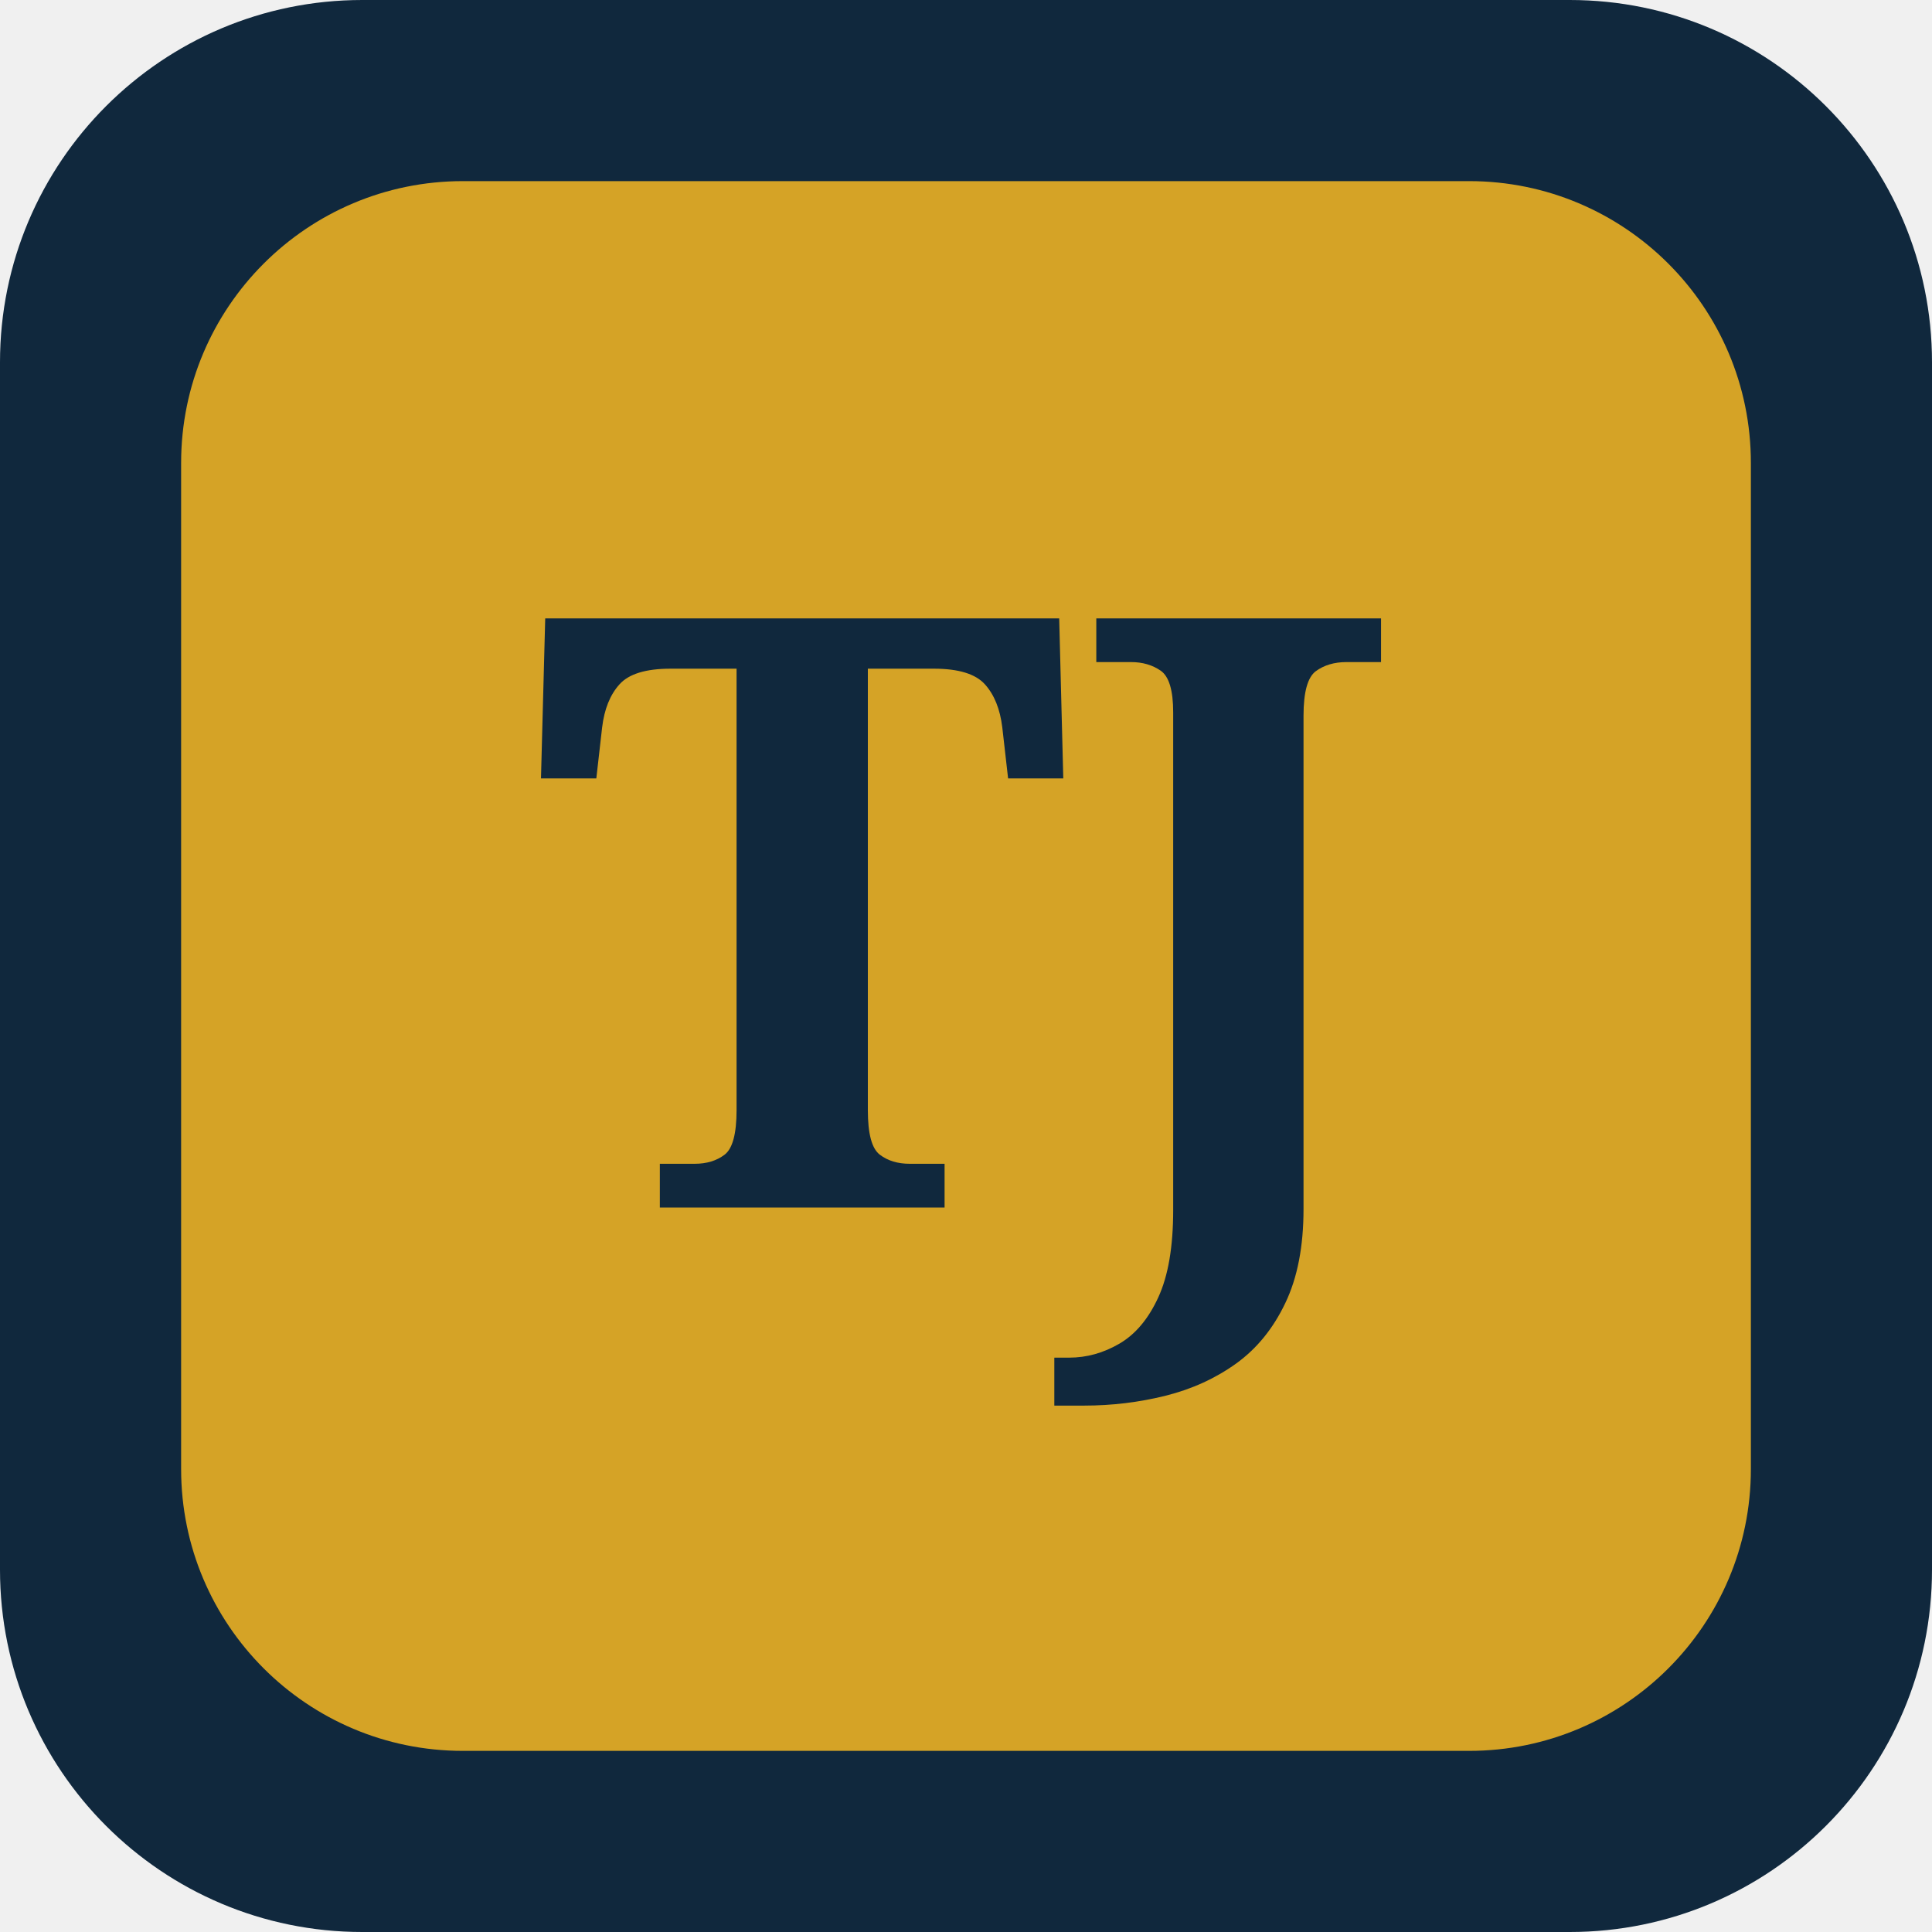
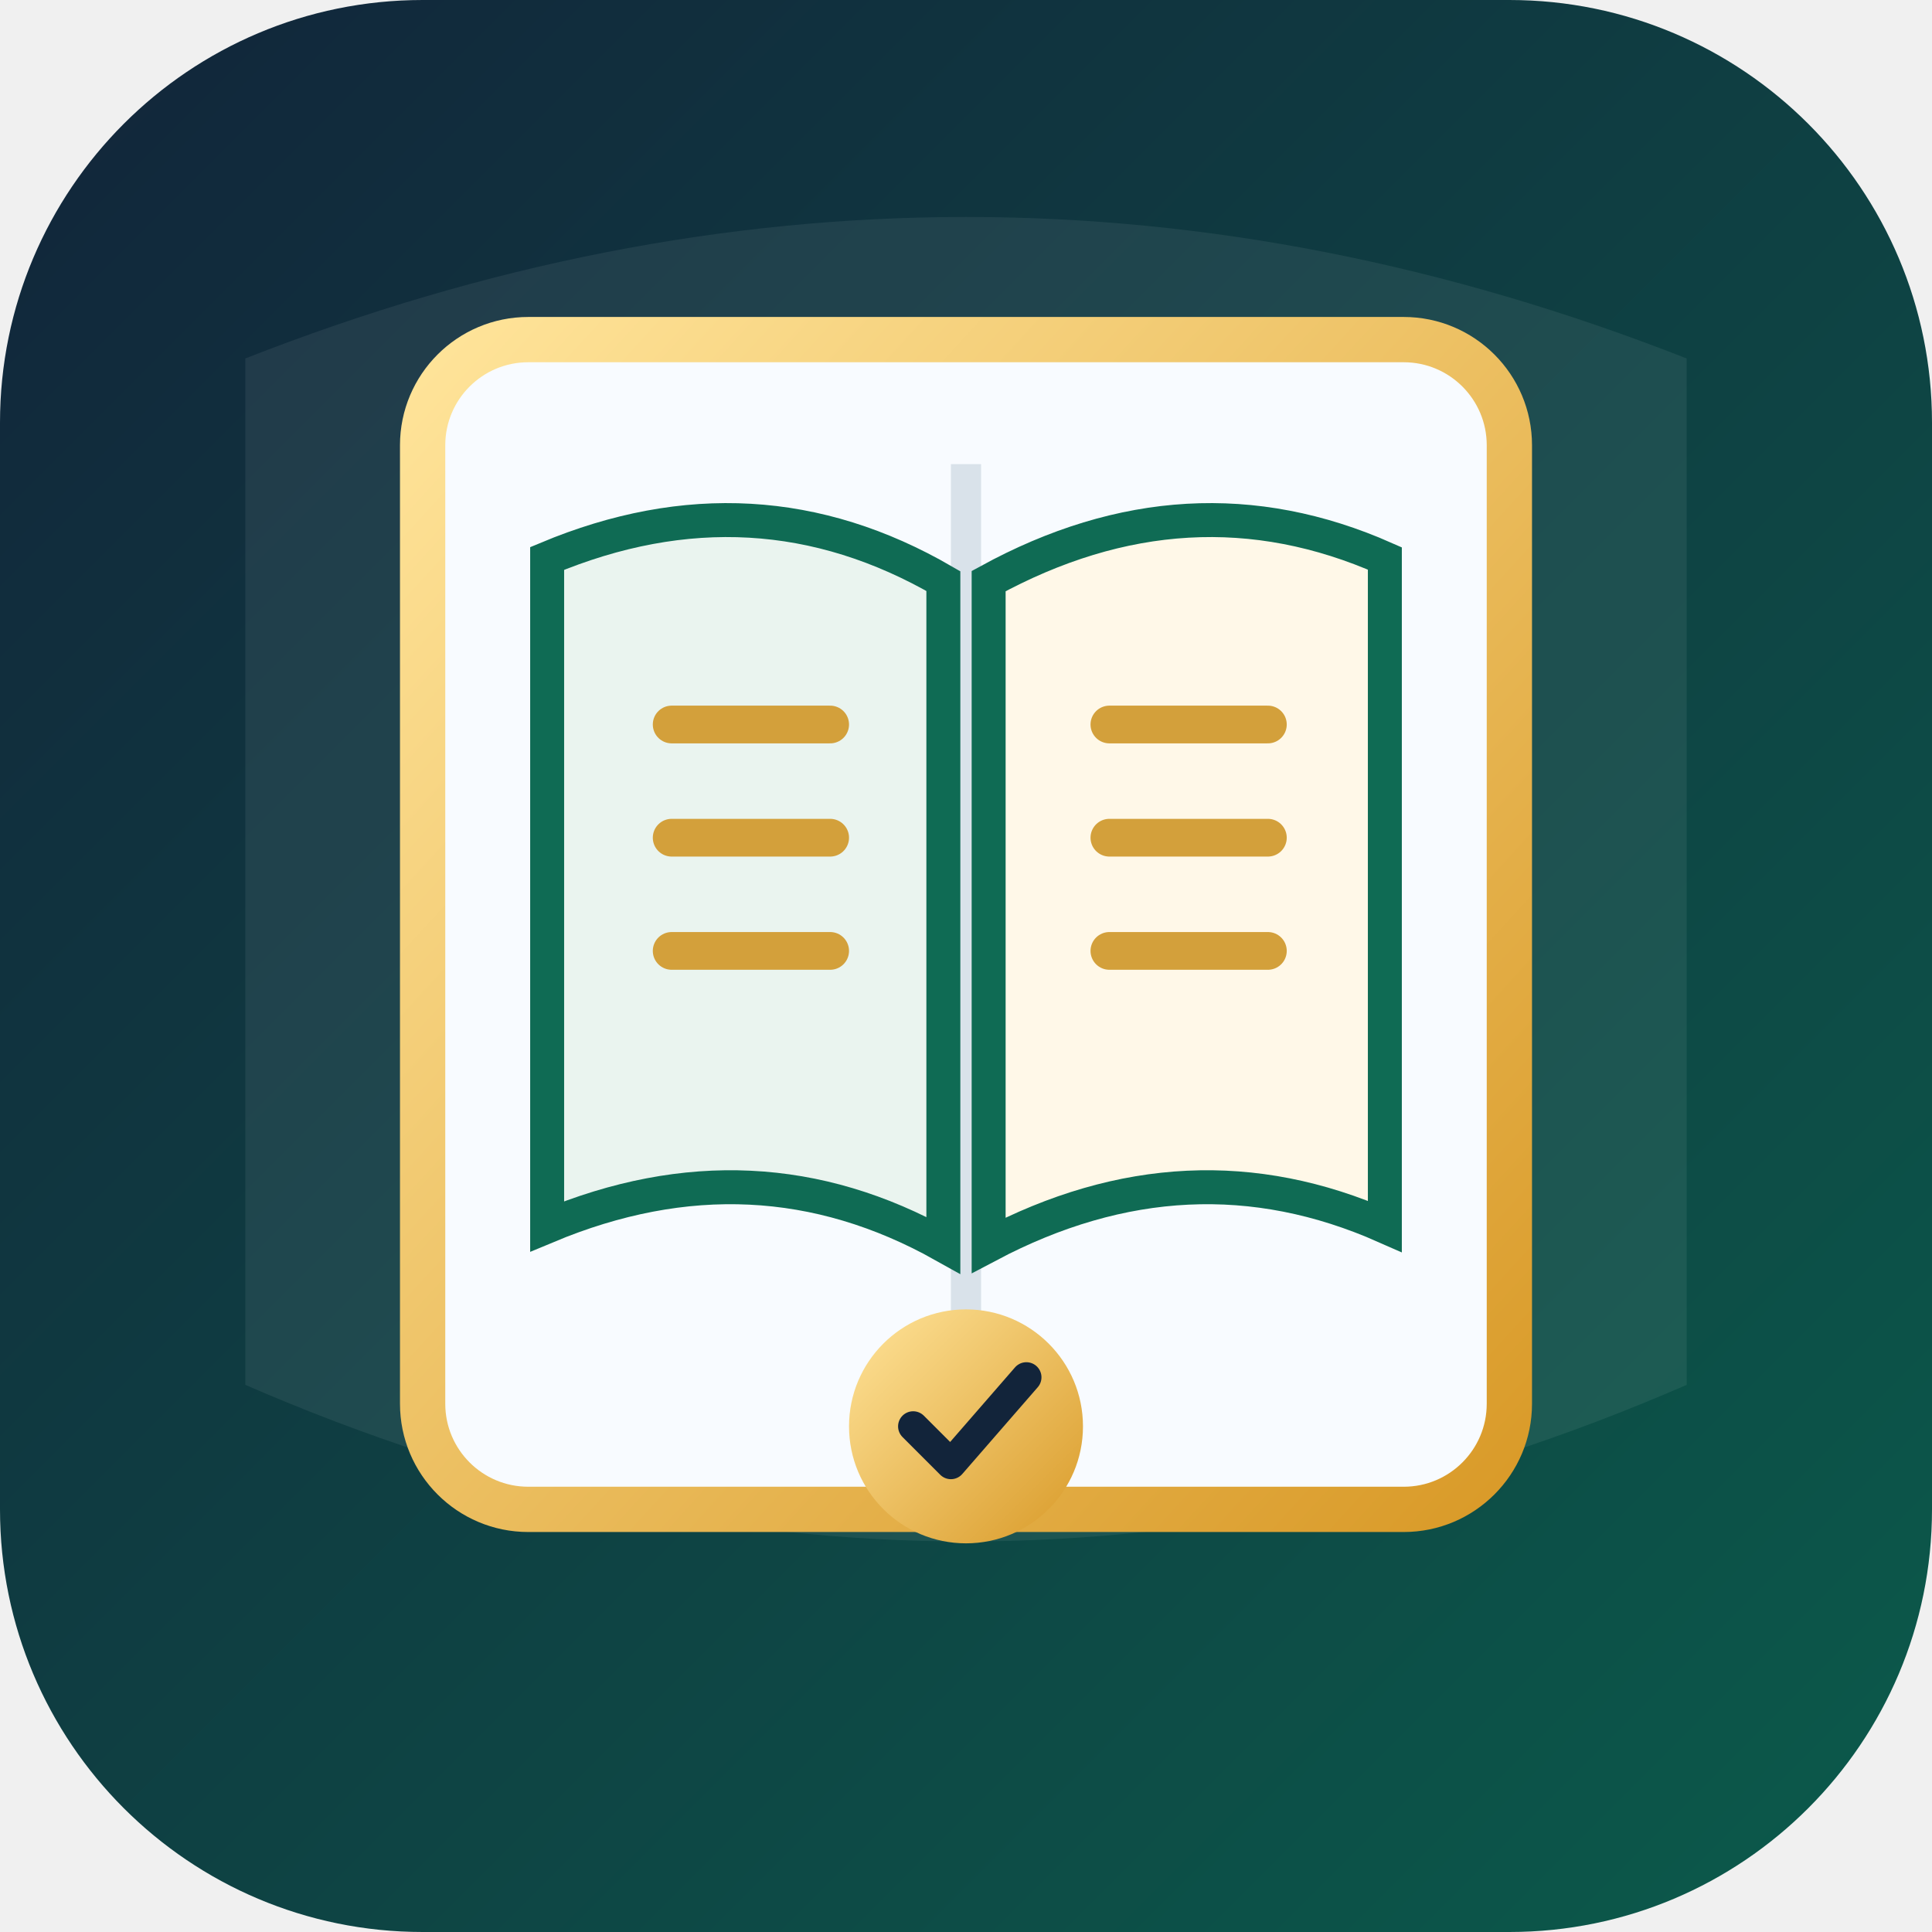
- <svg xmlns="http://www.w3.org/2000/svg" viewBox="0 0 192 192">
-   <rect width="192" height="192" rx="36" fill="#10283d" />
-   <rect x="18" y="18" width="156" height="156" rx="28" fill="#d5a326" />
-   <text x="96" y="120" font-size="82" font-family="Georgia,serif" font-weight="bold" text-anchor="middle" fill="#10283d">TJ</text>
+ <svg xmlns="http://www.w3.org/2000/svg" viewBox="0 0 512 512">
+   <defs>
+     <linearGradient id="bg" x1="0" y1="0" x2="1" y2="1">
+       <stop stop-color="#12243a" />
+       <stop offset="1" stop-color="#0b5b4b" />
+     </linearGradient>
+     <linearGradient id="gold" x1="0" y1="0" x2="1" y2="1">
+       <stop stop-color="#ffe49a" />
+       <stop offset="1" stop-color="#d99a28" />
+     </linearGradient>
+   </defs>
+   <rect width="512" height="512" rx="112" fill="url(#bg)" />
+   <path d="M65 95 Q256 20 447 95 L447 367 Q256 450 65 367Z" fill="#fff" opacity=".07" />
+   <rect x="112" y="90" width="288" height="310" rx="28" fill="#f8fbff" stroke="url(#gold)" stroke-width="12" />
+   <path d="M256 123v231" stroke="#d9e2ea" stroke-width="8" />
+   <path d="M145 148 Q200 125 250 154 V330 Q200 302 145 325Z" fill="#eaf4ef" stroke="#0f6b54" stroke-width="9" />
+   <path d="M262 154 Q315 125 367 148 V325 Q315 302 262 330Z" fill="#fff8e8" stroke="#0f6b54" stroke-width="9" />
+   <path d="M178 192h42M178 222h42M178 252h42M294 192h42M294 222h42M294 252h42" stroke="#d3a03b" stroke-width="10" stroke-linecap="round" />
+   <circle cx="256" cy="378" r="31" fill="url(#gold)" />
+   <path d="M242 378l10 10 20-23" fill="none" stroke="#12243a" stroke-width="8" stroke-linecap="round" stroke-linejoin="round" />
</svg>
